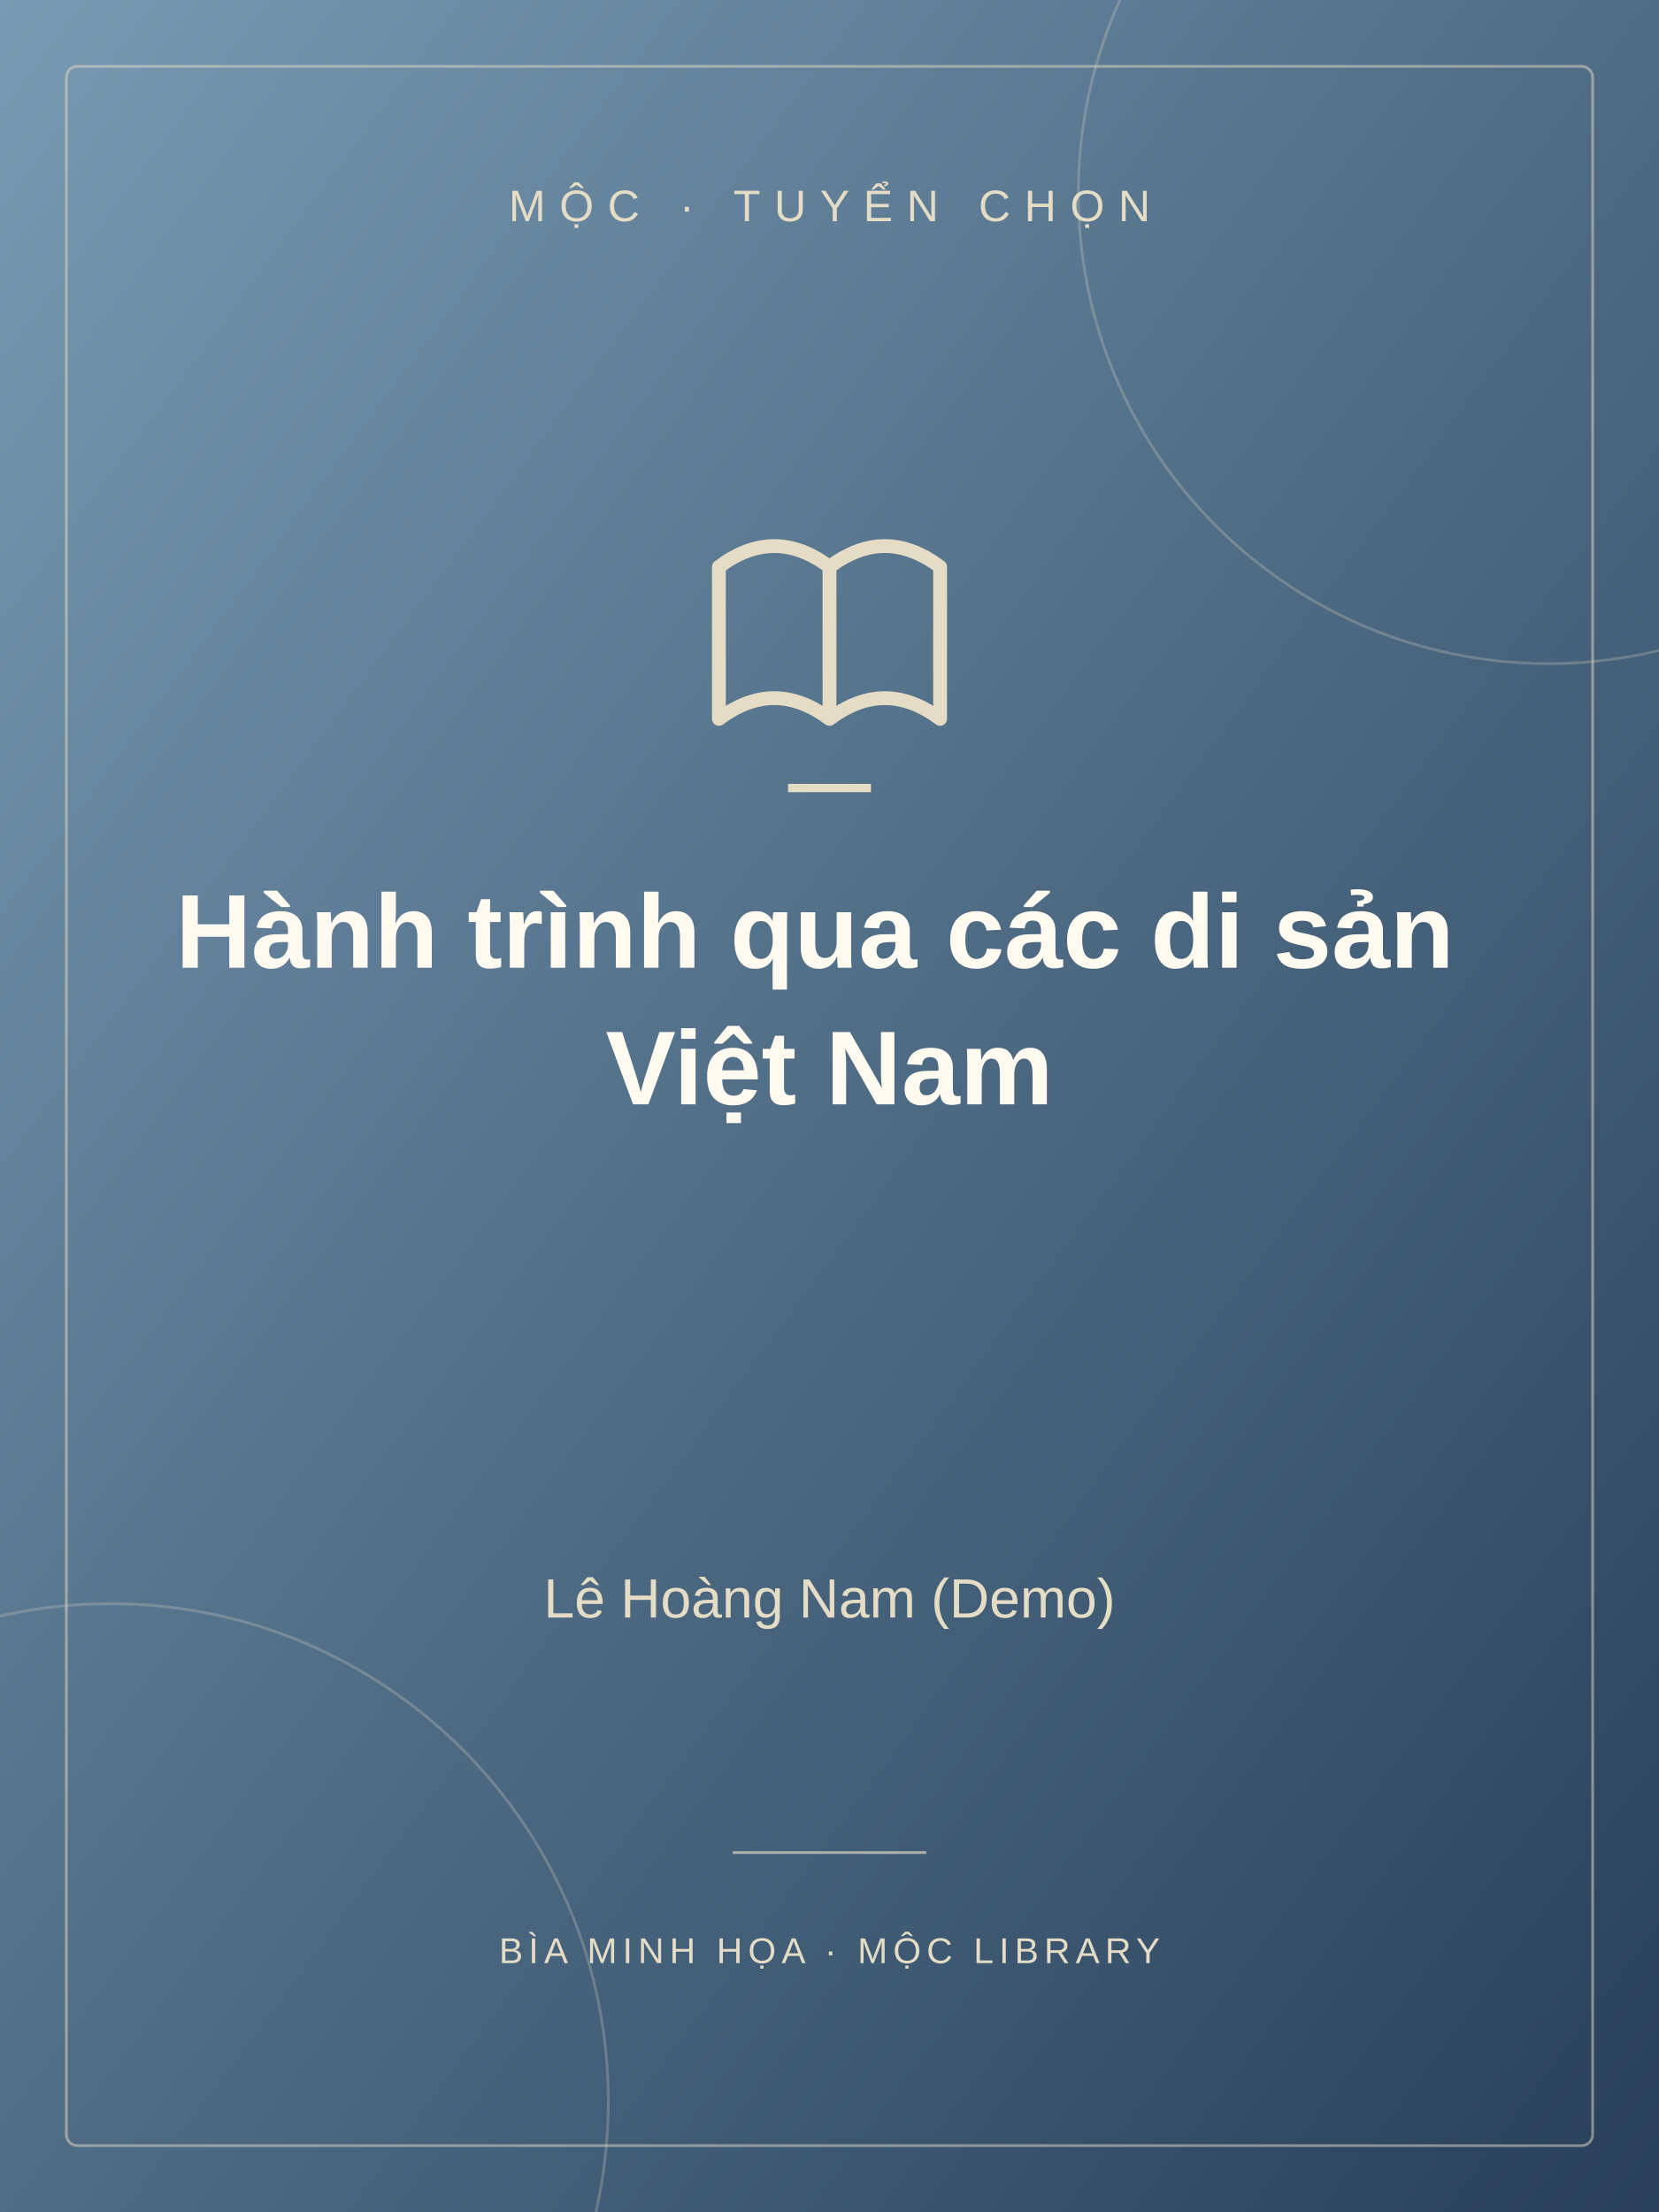
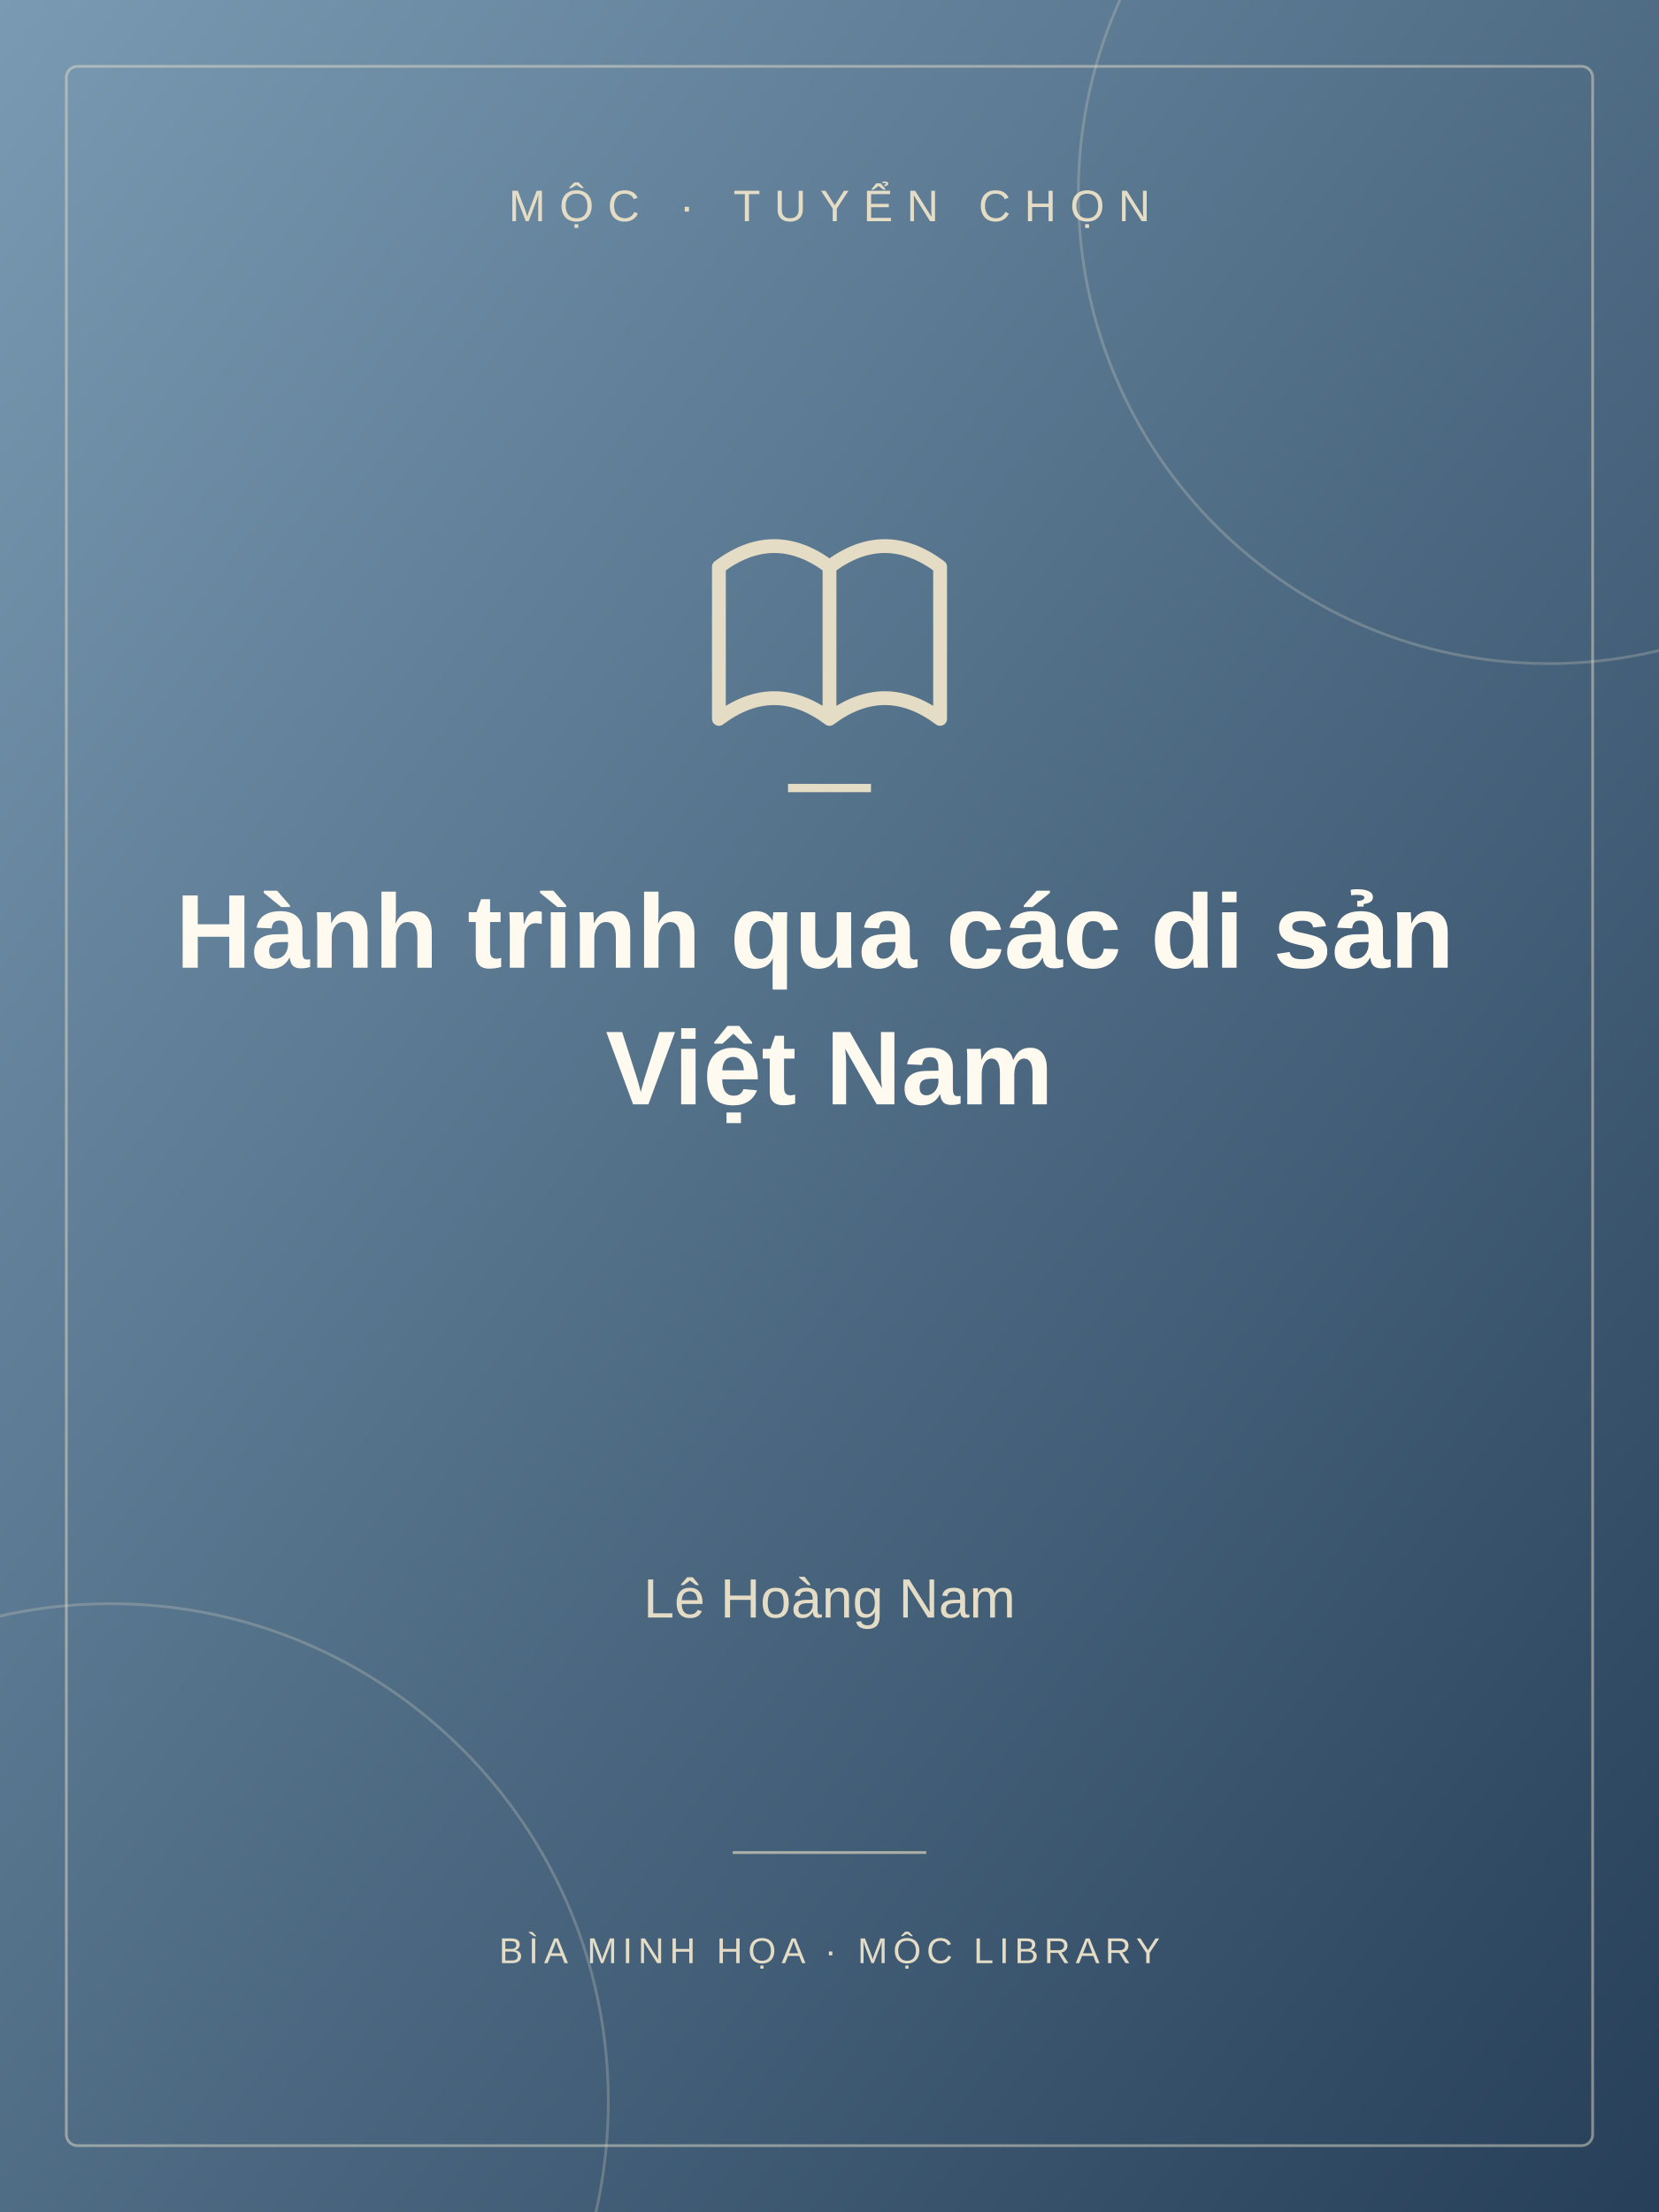
<svg xmlns="http://www.w3.org/2000/svg" width="600" height="800" viewBox="0 0 600 800">
  <defs>
    <linearGradient id="bg" x2="1" y2="1">
      <stop stop-color="#799ab2" />
      <stop offset="1" stop-color="#273f59" />
    </linearGradient>
  </defs>
  <rect width="600" height="800" fill="url(#bg)" />
  <rect x="24" y="24" width="552" height="752" rx="4" fill="none" stroke="#e4dcc5" opacity=".5" />
  <circle cx="560" cy="70" r="170" fill="none" stroke="#e4dcc5" opacity=".25" />
  <circle cx="40" cy="760" r="180" fill="none" stroke="#e4dcc5" opacity=".25" />
  <path d="M260 205Q280 190 300 205Q320 190 340 205V260Q320 245 300 260Q280 245 260 260Z M300 205V260" fill="none" stroke="#e4dcc5" stroke-width="5" stroke-linejoin="round" />
  <path d="M285 285H315" stroke="#e4dcc5" stroke-width="3" />
  <text x="300" y="80" text-anchor="middle" font-family="Arial,sans-serif" fill="#e4dcc5" font-size="16" letter-spacing="5">MỘC · TUYỂN CHỌN</text>
  <text x="300" y="350" text-anchor="middle" font-family="Arial,sans-serif" font-weight="700" font-size="38" fill="#fffaf0">
    <tspan x="300" dy="0">Hành trình qua các di sản</tspan>
    <tspan x="300" dy="49.4">Việt Nam</tspan>
  </text>
-   <text x="300" y="585" text-anchor="middle" font-family="Arial,sans-serif" font-size="20" fill="#e4dcc5">Lê Hoàng Nam (Demo)</text>
+   <text x="300" y="585" text-anchor="middle" font-family="Arial,sans-serif" font-size="20" fill="#e4dcc5">Lê Hoàng Nam</text>
  <path d="M265 670H335" stroke="#e4dcc5" opacity=".65" />
  <text x="300" y="710" text-anchor="middle" font-family="Arial,sans-serif" fill="#e4dcc5" font-size="13" letter-spacing="2">BÌA MINH HỌA · MỘC LIBRARY</text>
</svg>
